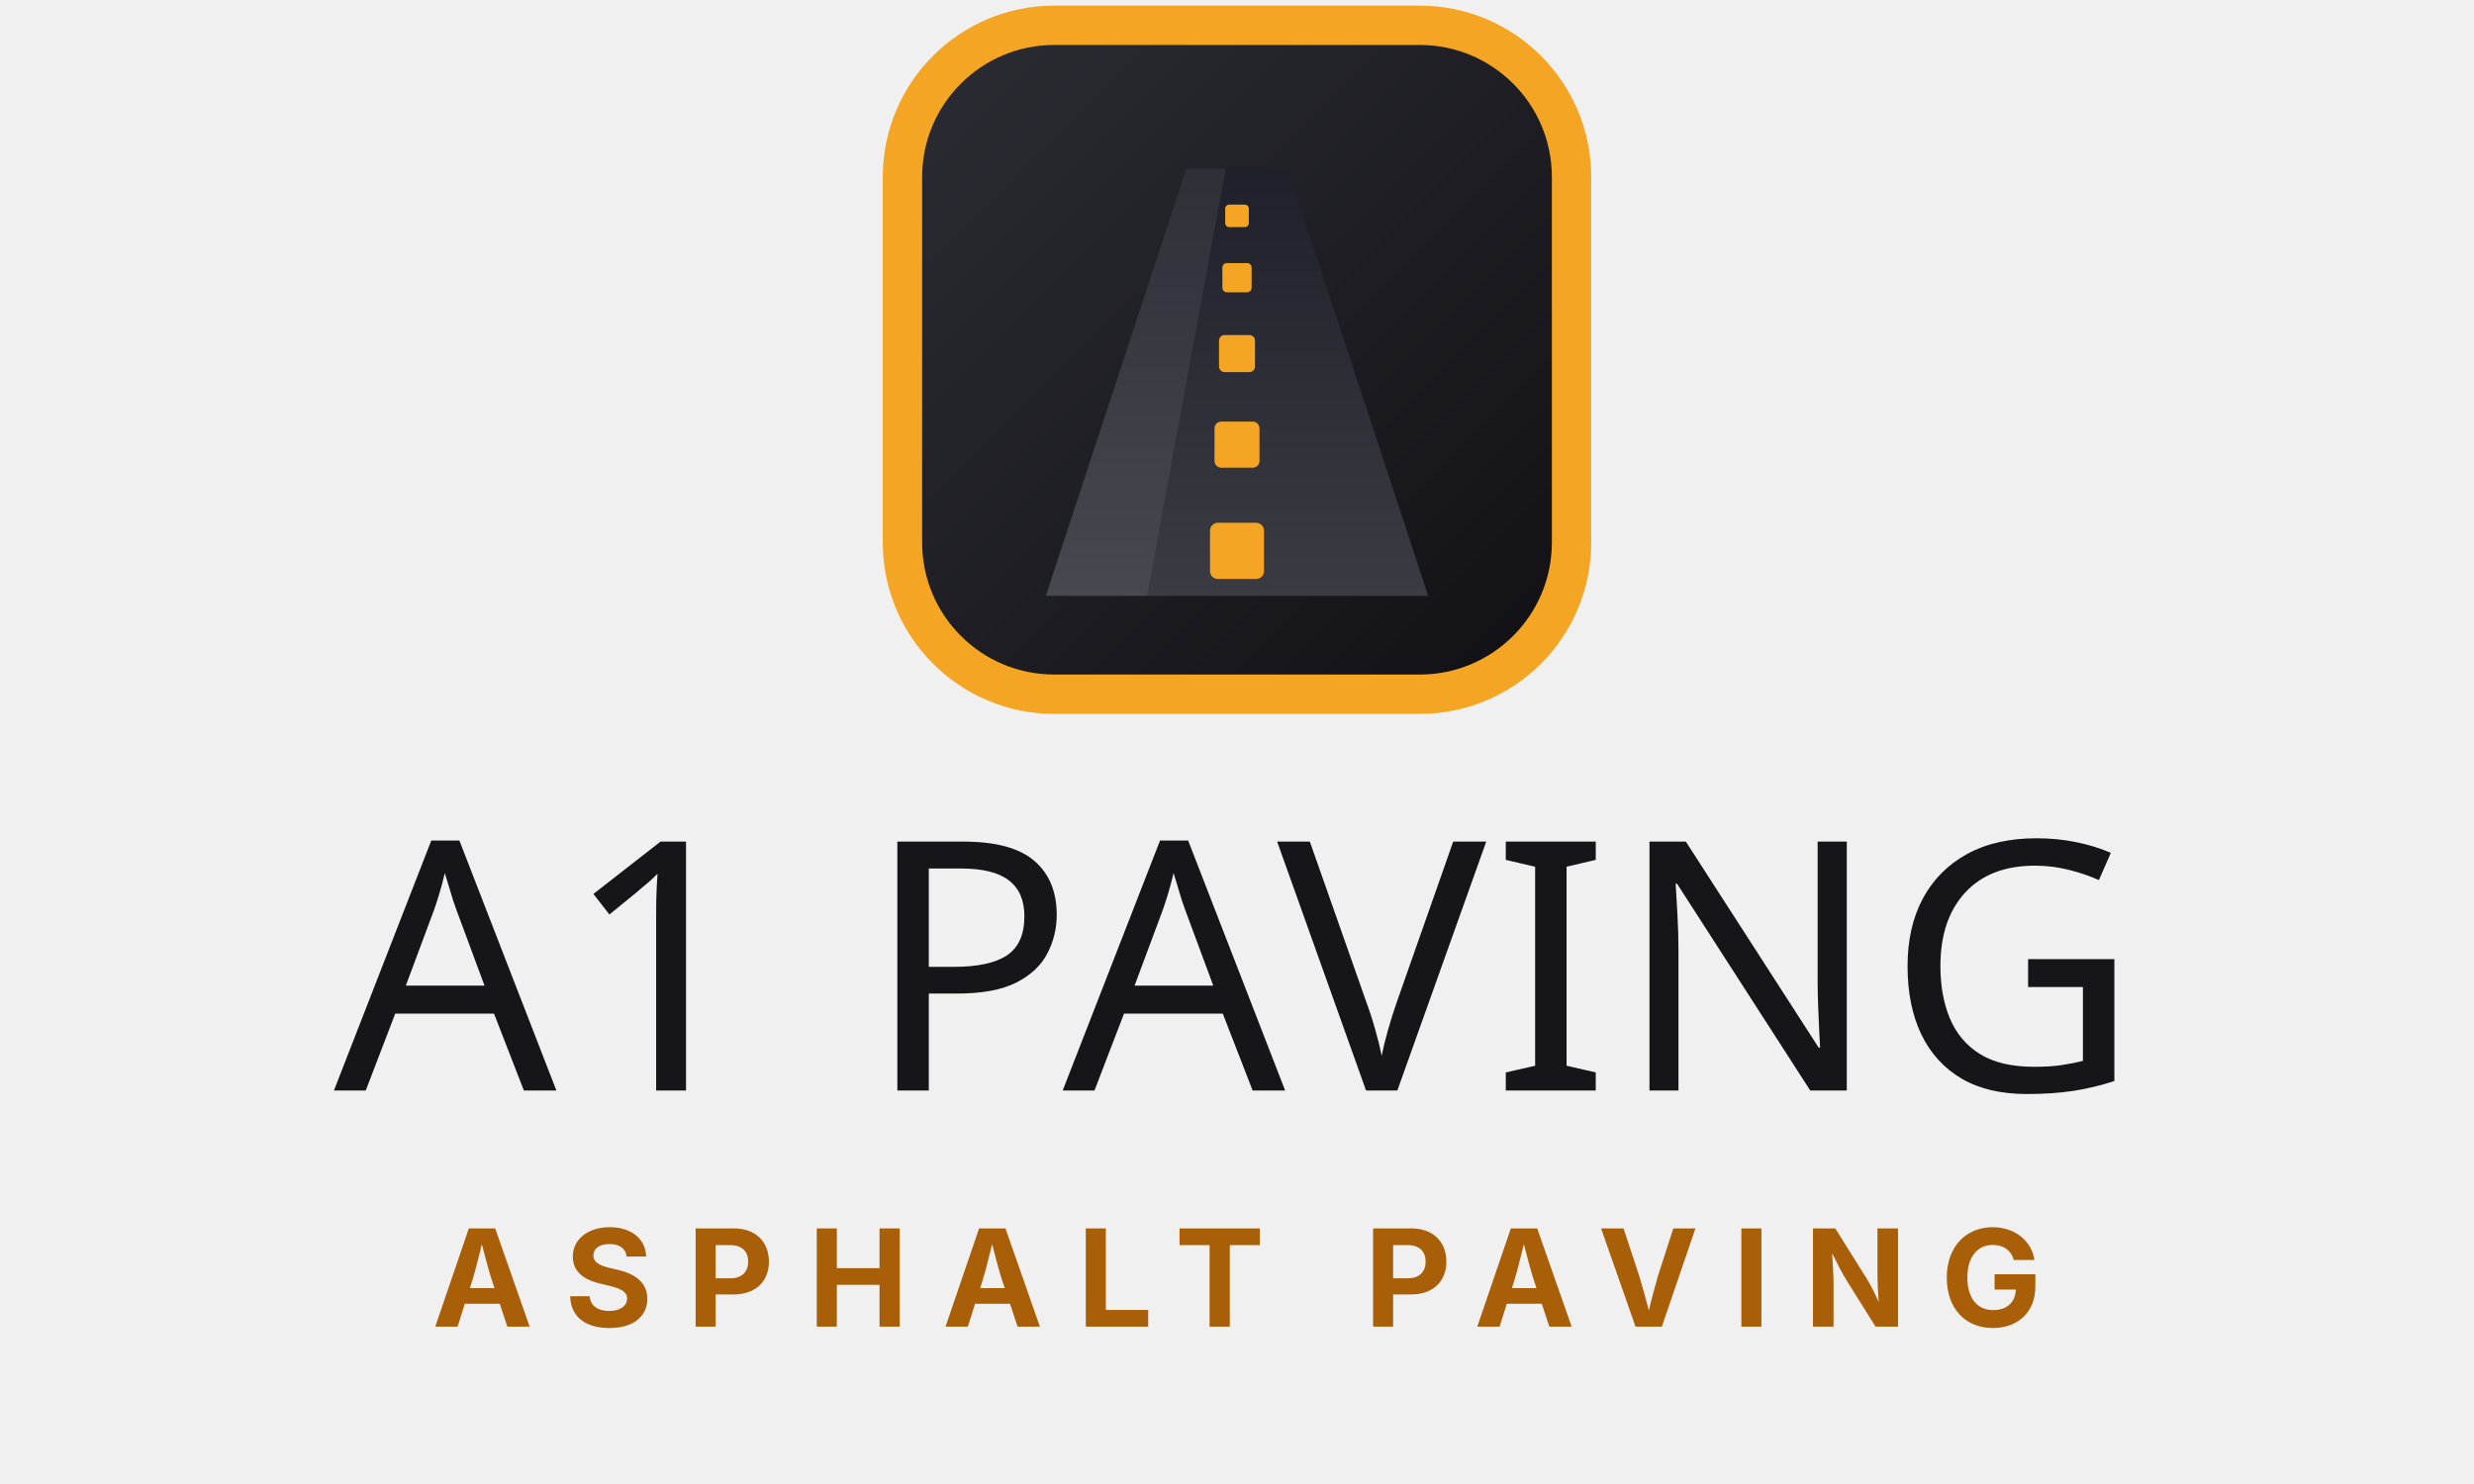
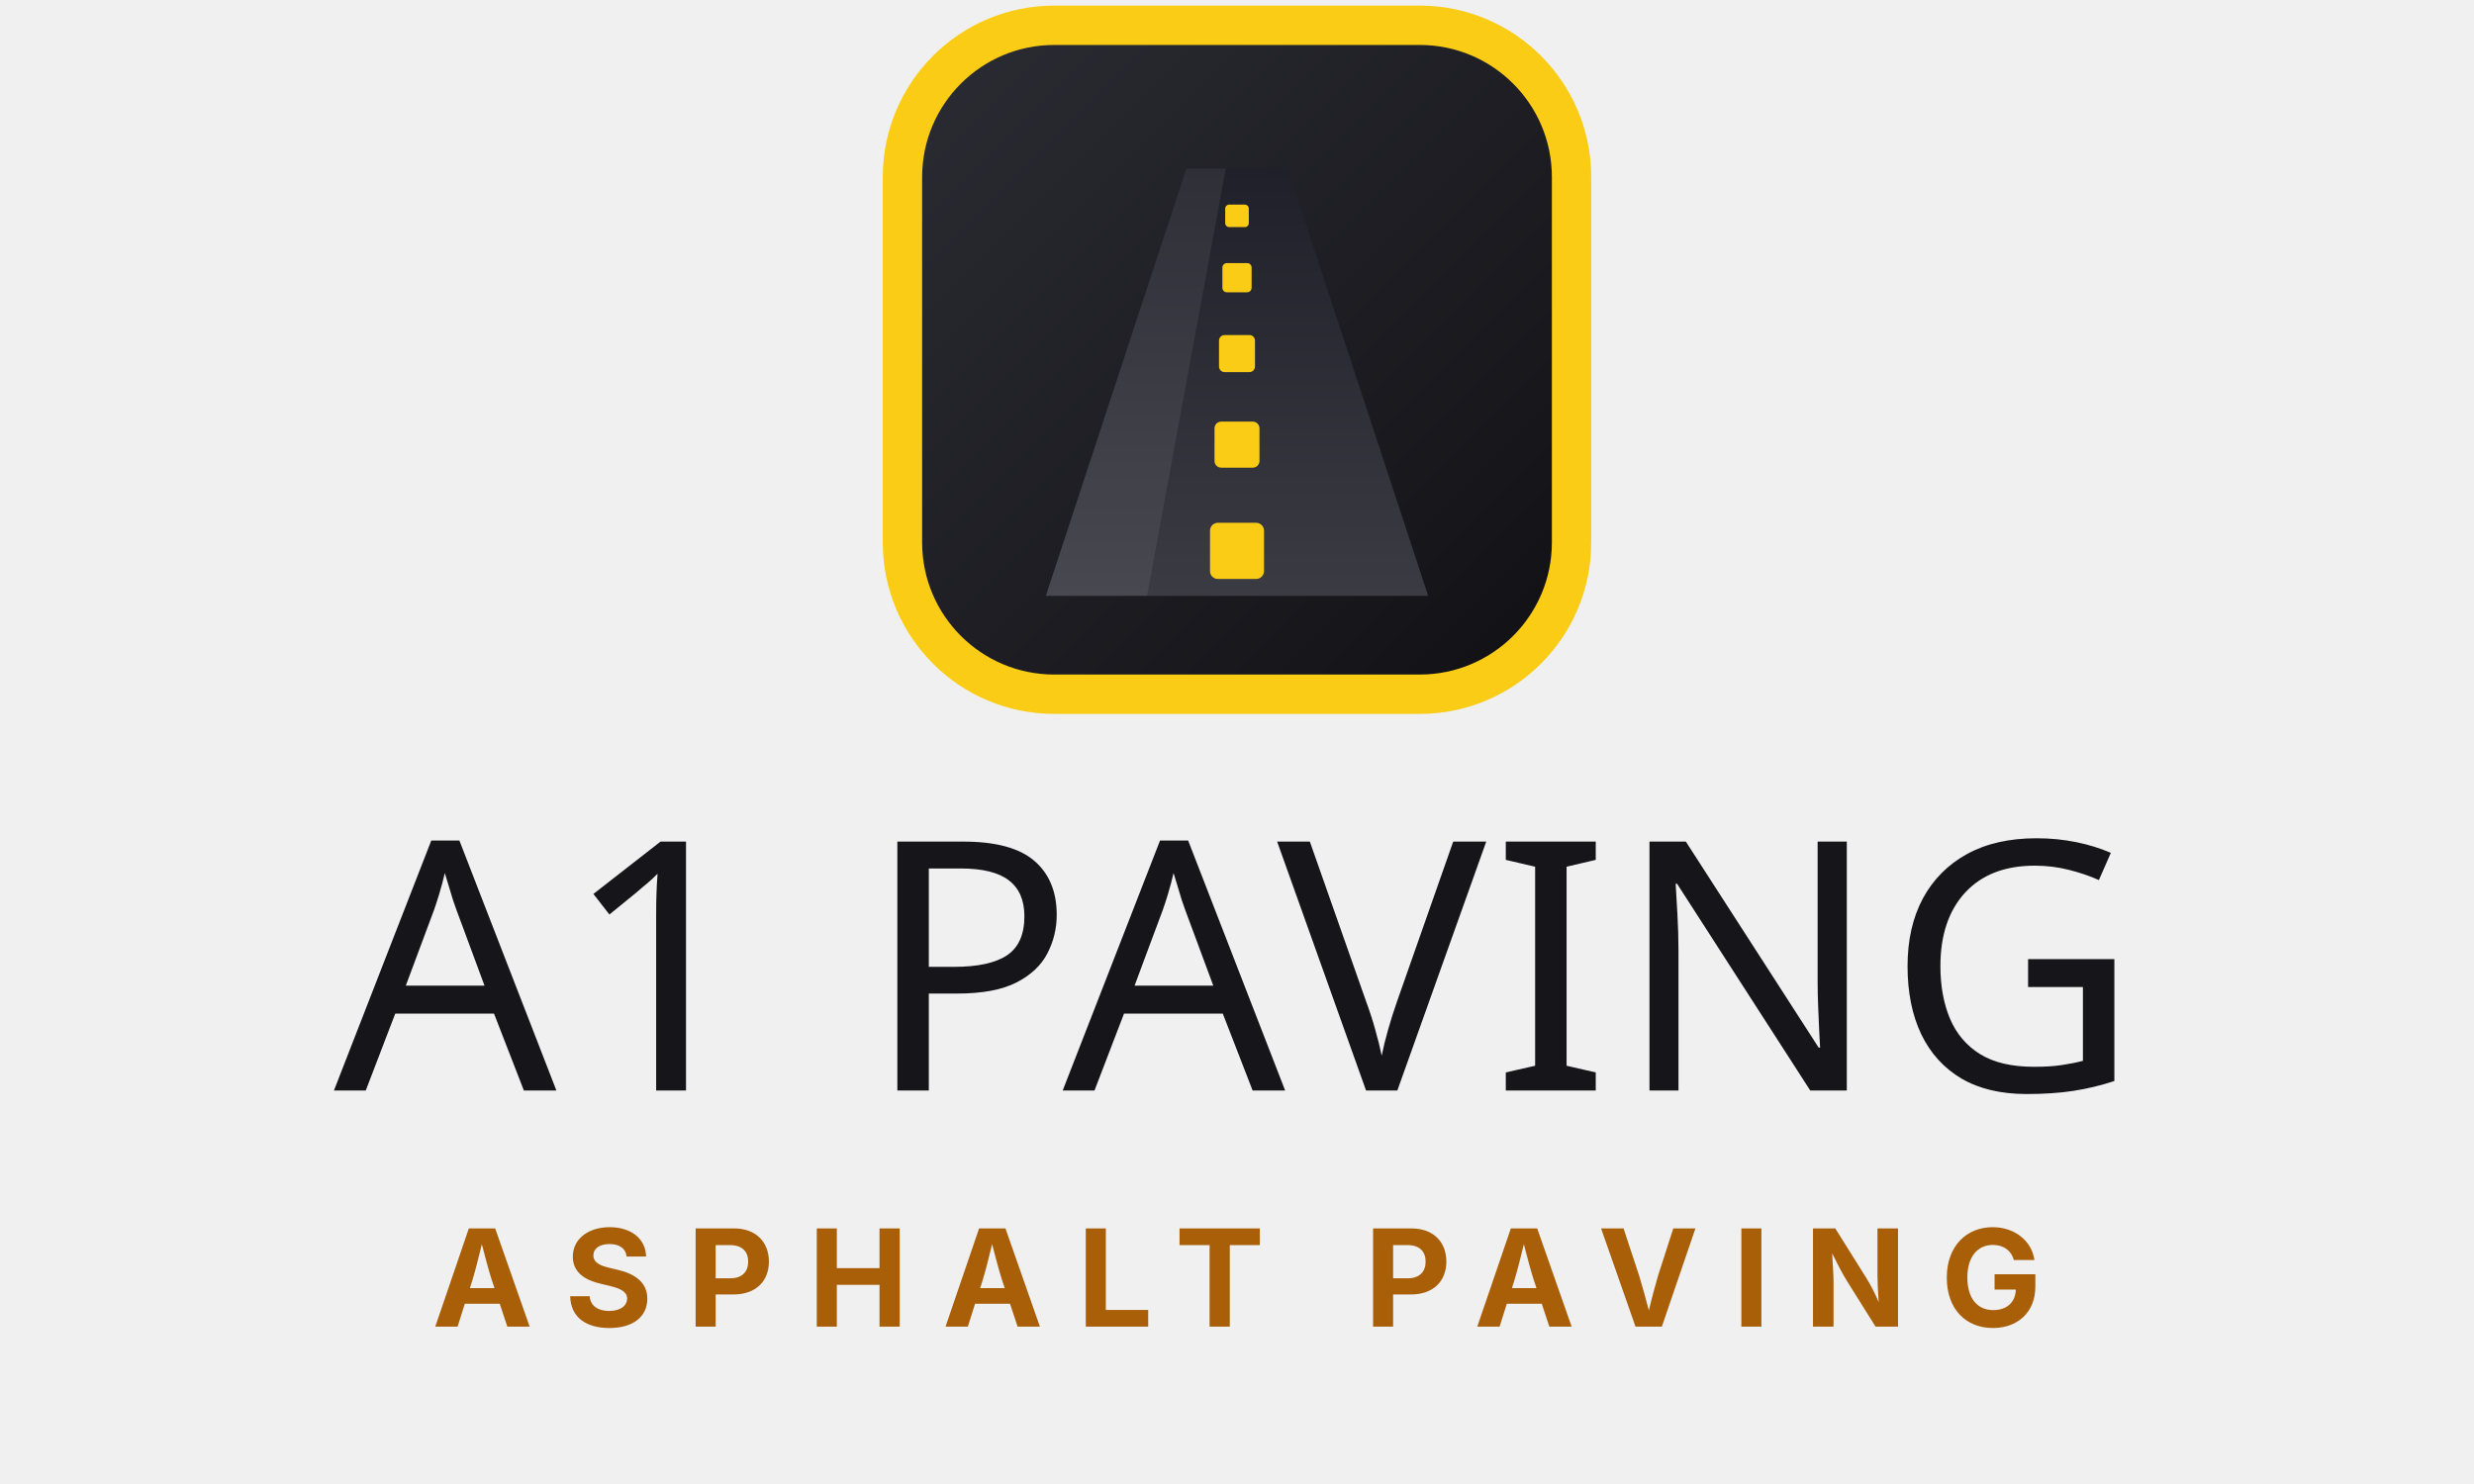
<svg xmlns="http://www.w3.org/2000/svg" viewBox="0 0 220 132" width="220" height="132" role="img" aria-label="A1 Paving">
  <defs>
    <linearGradient id="psc-asphalt-s" x1="0" y1="0" x2="1" y2="1">
      <stop offset="0" stop-color="#2C2C34" />
      <stop offset="1" stop-color="#101014" />
    </linearGradient>
    <linearGradient id="psc-strip-s" x1="0" y1="1" x2="0" y2="0">
      <stop offset="0" stop-color="#3B3B44" />
      <stop offset="1" stop-color="#20202A" />
    </linearGradient>
    <clipPath id="psc-badge-s">
      <rect x="80.25" y="2.25" width="59.5" height="59.5" rx="13.5" />
    </clipPath>
  </defs>
  <rect x="80.25" y="2.25" width="59.5" height="59.5" rx="13.5" fill="url(#psc-asphalt-s)" />
  <g clip-path="url(#psc-badge-s)">
    <path d="M93 53 L105.5 15 H114.5 L127 53 Z" fill="url(#psc-strip-s)" />
    <path d="M93 53 L105.5 15 H109 L102 53 Z" fill="#FFFFFF" opacity=".07" />
-     <g fill="#F5A524">
+     <g fill="#FACC15">
      <rect x="107.6" y="46.5" width="4.8" height="5" rx=".7" />
      <rect x="108" y="37.5" width="4" height="4.1" rx=".6" />
      <rect x="108.4" y="29.8" width="3.2" height="3.3" rx=".5" />
      <rect x="108.7" y="23.4" width="2.6" height="2.6" rx=".4" />
      <rect x="108.95" y="18.2" width="2.1" height="2" rx=".35" />
    </g>
  </g>
-   <rect x="80.25" y="2.25" width="59.5" height="59.5" rx="13.5" fill="none" stroke="#F5A524" stroke-width="3.5" />
+   <rect x="80.25" y="2.25" width="59.5" height="59.5" rx="13.5" fill="none" stroke="#FACC15" stroke-width="3.5" />
  <text x="110" y="97" text-anchor="middle" font-family="Anton, 'Arial Narrow', Impact, sans-serif" font-size="31" fill="#16161A" letter-spacing="0.5">A1 PAVING</text>
  <text x="110" y="118" text-anchor="middle" font-family="Inter, -apple-system, 'Segoe UI', sans-serif" font-size="12" font-weight="700" fill="#A85F08" letter-spacing="3">ASPHALT PAVING</text>
</svg>
